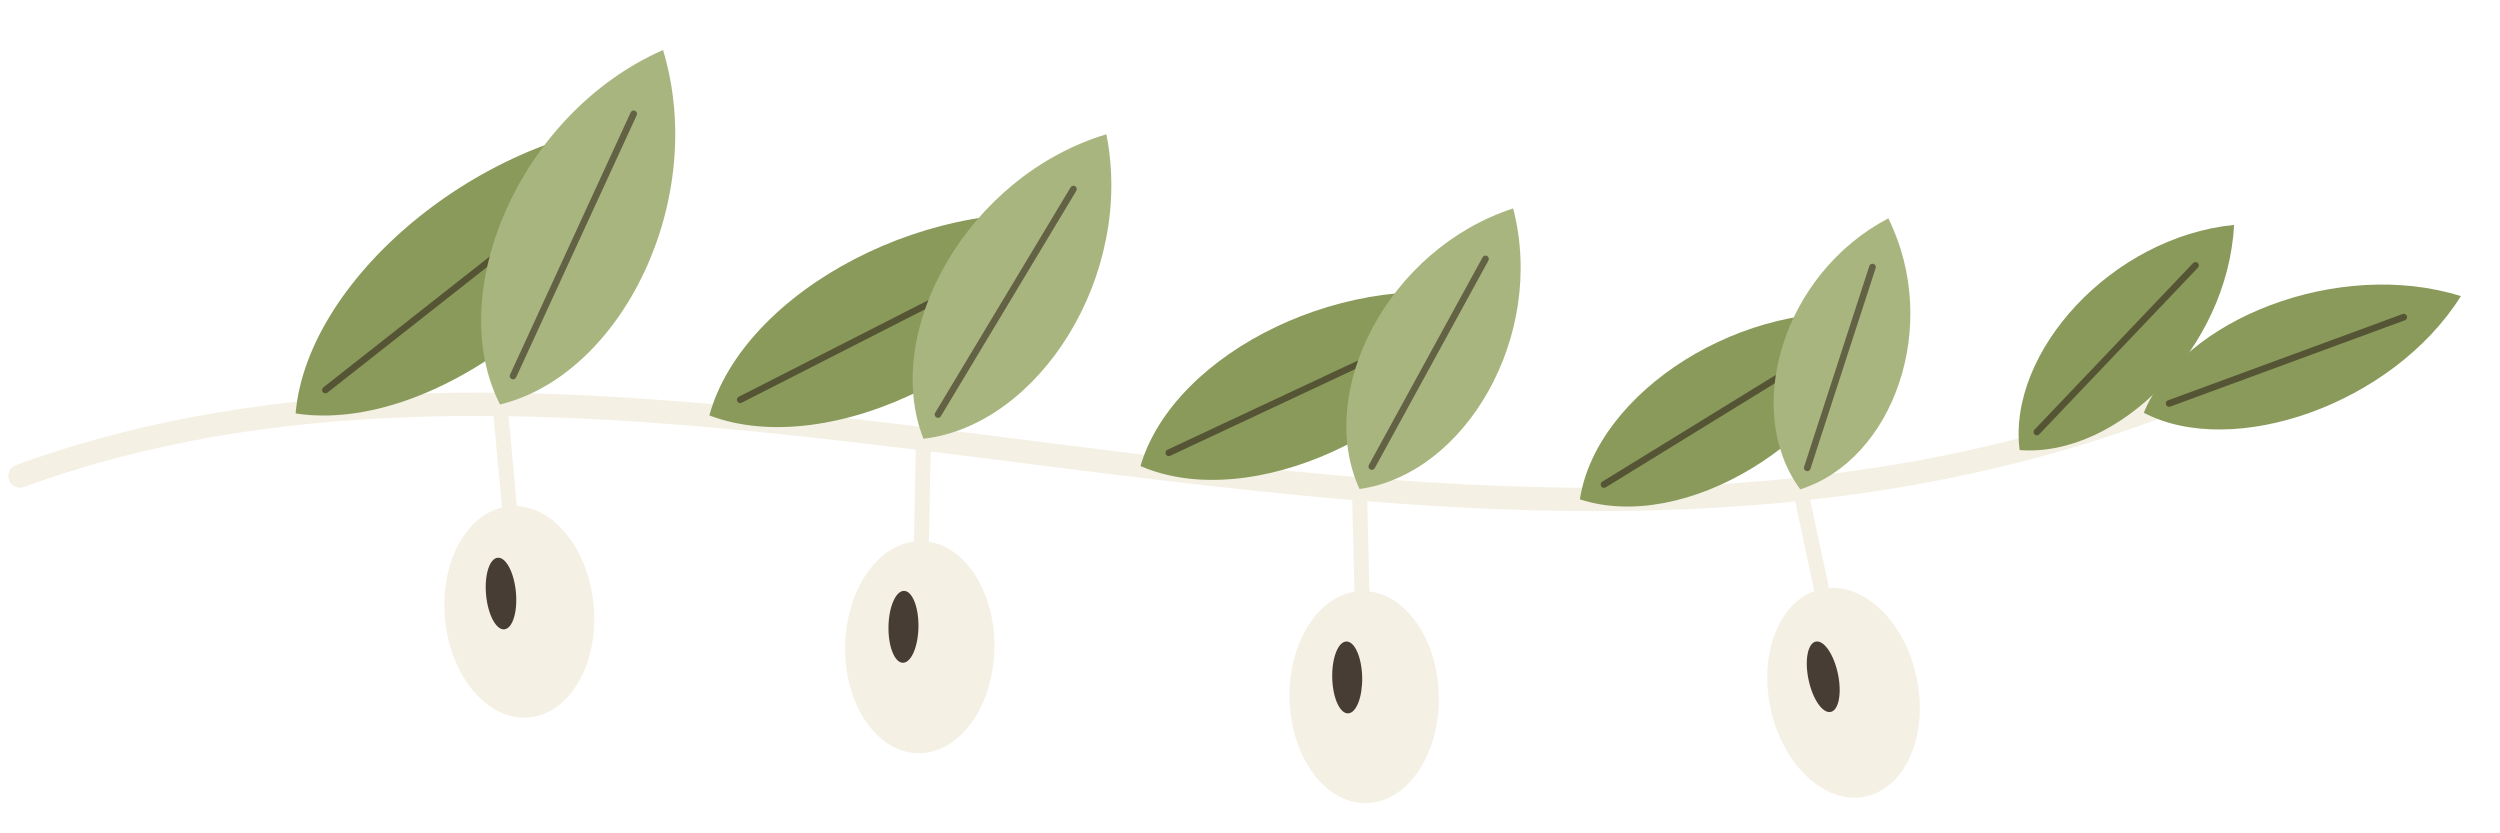
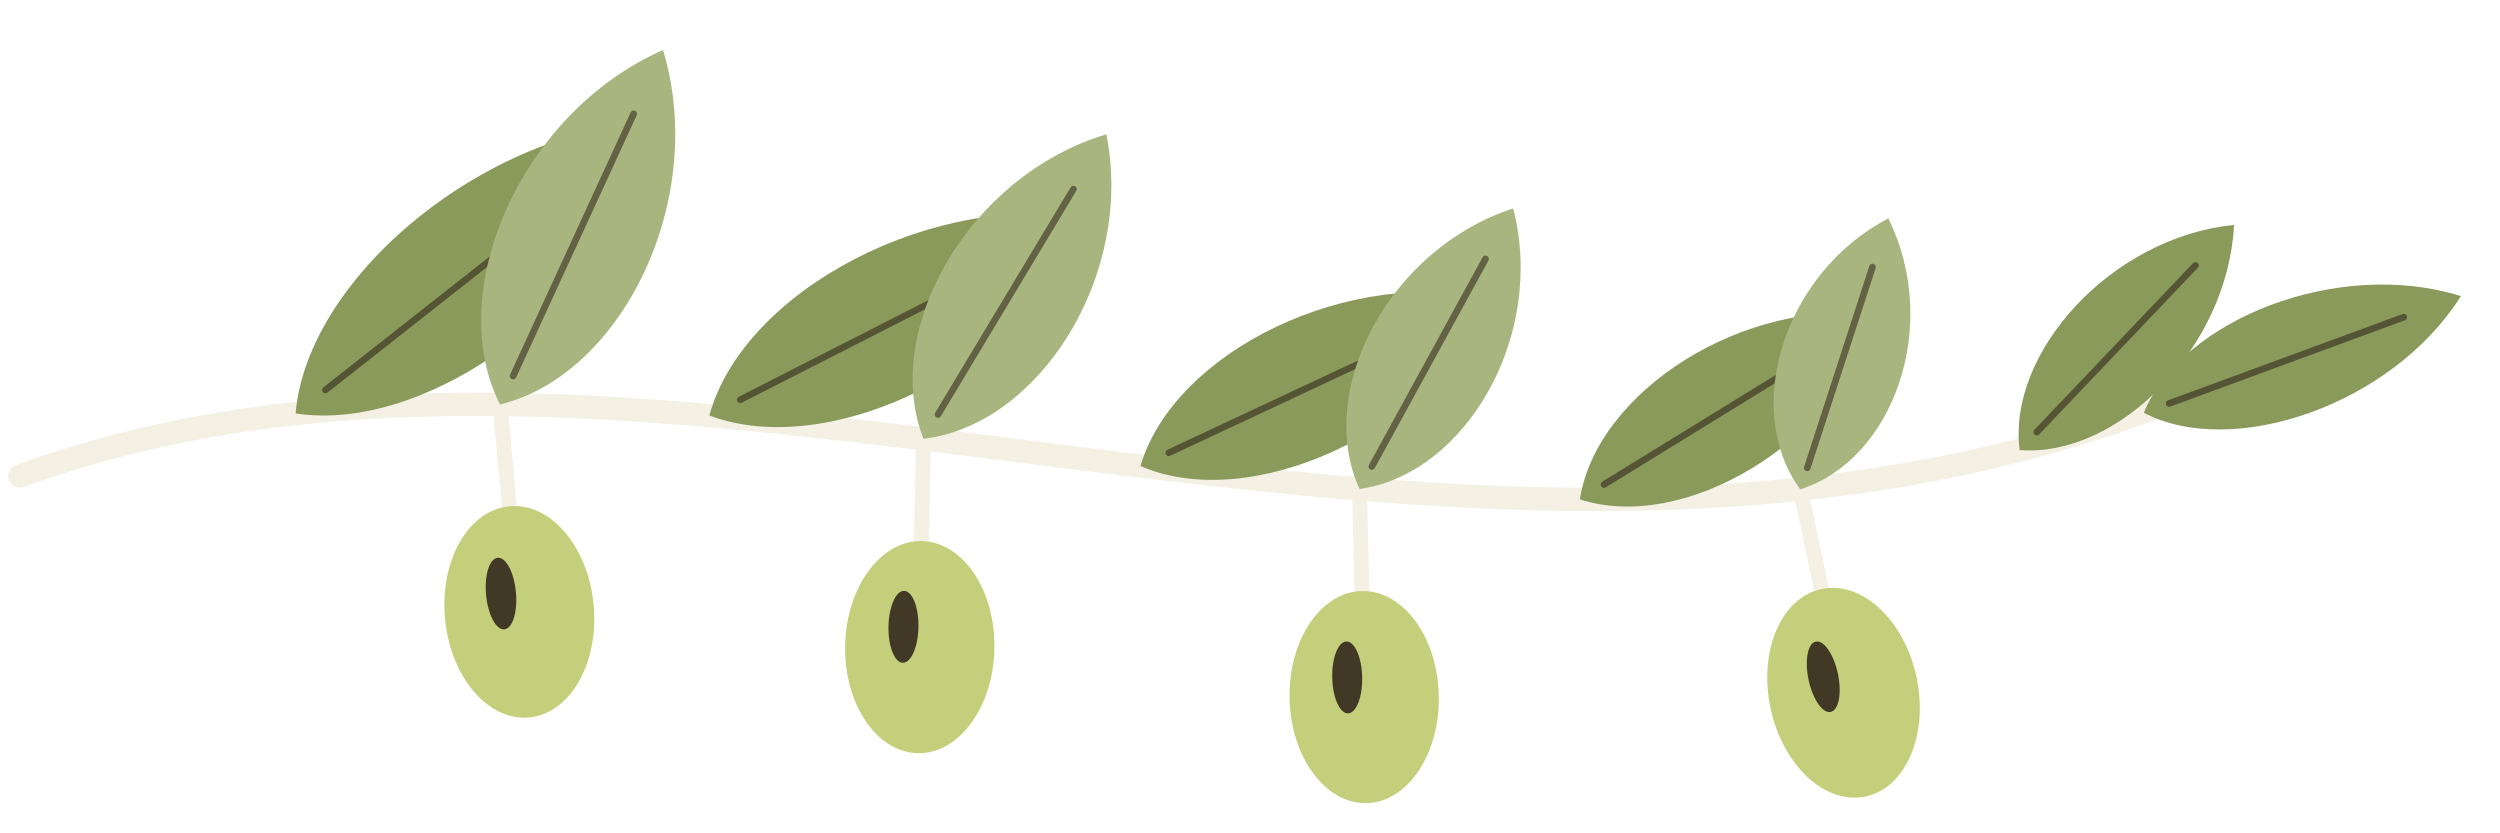
<svg xmlns="http://www.w3.org/2000/svg" viewBox="-6 -143 751 250">
-   <style>.br-st{fill:none;stroke:#f4f0e4;stroke-width:7;stroke-linecap:round}.br-st2{fill:none;stroke:#f4f0e4;stroke-width:4.5;stroke-linecap:round}.br-lf{fill:#8a9a5b}.br-lf2{fill:#a9b57f}.br-rib{fill:none;stroke:#2a1d16;stroke-width:2;stroke-linecap:round;opacity:.55}.br-ol{fill:#f4f0e4}.br-hi{fill:#2a1d16;opacity:.85}</style>
+   <style>.br-st{fill:none;stroke:#f4f0e4;stroke-width:7;stroke-linecap:round}.br-st2{fill:none;stroke:#f4f0e4;stroke-width:4.5;stroke-linecap:round}.br-lf{fill:#8a9a5b}.br-lf2{fill:#a9b57f}.br-rib{fill:none;stroke:#2a1d16;stroke-width:2;stroke-linecap:round;opacity:.55}.br-ol{fill:#c3cf7a}.br-hi{fill:#2a1d16;opacity:.85}</style>
  <path class="br-st" d="M0 0C192.0 -70.0 422.4 60.0 640 -20.0" />
  <path class="br-st2" d="M144.2 -21.5L147.0 9.0" />
  <ellipse class="br-ol" cx="150.0" cy="40.8" rx="31.86" ry="22.42" transform="rotate(84.7 150.0 40.8)" />
  <ellipse class="br-hi" cx="144.5" cy="35.3" rx="10.8" ry="4.5" transform="rotate(84.7 144.5 35.3)" />
  <path class="br-st2" d="M271.4 -11.2L270.8 19.5" />
  <ellipse class="br-ol" cx="270.3" cy="51.4" rx="31.86" ry="22.42" transform="rotate(91.0 270.3 51.4)" />
  <ellipse class="br-hi" cx="265.4" cy="45.3" rx="10.8" ry="4.5" transform="rotate(91.0 265.4 45.3)" />
  <path class="br-st2" d="M402.4 3.9L403.1 34.6" />
  <ellipse class="br-ol" cx="403.8" cy="66.4" rx="31.86" ry="22.42" transform="rotate(88.7 403.8 66.4)" />
  <ellipse class="br-hi" cx="398.7" cy="60.5" rx="10.8" ry="4.5" transform="rotate(88.7 398.7 60.5)" />
  <path class="br-st2" d="M534.8 4.0L541.2 34.0" />
  <ellipse class="br-ol" cx="547.8" cy="65.1" rx="31.86" ry="22.42" transform="rotate(78.0 547.8 65.1)" />
  <ellipse class="br-hi" cx="541.7" cy="60.3" rx="10.8" ry="4.5" transform="rotate(78.0 541.7 60.3)" />
  <g transform="translate(82.8 -18.8) rotate(-38.2)">
    <path class="br-lf" d="M0 0C28.5 -30.5 99.7 -32.1 142.4 0C99.7 32.1 28.5 30.5 0 0Z" />
    <path class="br-rib" d="M11.4 0L116.8 0" />
  </g>
  <g transform="translate(144.2 -21.5) rotate(-65.3)">
    <path class="br-lf2" d="M0 0C23.4 -29.6 82.1 -31.1 117.2 0C82.1 31.1 23.4 29.6 0 0Z" />
    <path class="br-rib" d="M9.4 0L96.1 0" />
  </g>
  <g transform="translate(207.1 -18.2) rotate(-27.0)">
    <path class="br-lf" d="M0 0C26.0 -28.7 91.1 -30.1 130.2 0C91.1 30.1 26.0 28.7 0 0Z" />
    <path class="br-rib" d="M10.4 0L106.7 0" />
  </g>
  <g transform="translate(271.4 -11.2) rotate(-59.0)">
    <path class="br-lf2" d="M0 0C21.3 -27.7 74.7 -29.1 106.7 0C74.7 29.1 21.3 27.7 0 0Z" />
    <path class="br-rib" d="M8.5 0L87.5 0" />
  </g>
  <g transform="translate(336.6 -3.0) rotate(-25.1)">
    <path class="br-lf" d="M0 0C23.6 -26.8 82.5 -28.1 117.9 0C82.5 28.1 23.6 26.8 0 0Z" />
    <path class="br-rib" d="M9.4 0L96.7 0" />
  </g>
  <g transform="translate(402.4 3.9) rotate(-61.3)">
    <path class="br-lf2" d="M0 0C19.2 -25.8 67.3 -27.1 96.1 0C67.3 27.1 19.2 25.8 0 0Z" />
    <path class="br-rib" d="M7.7 0L78.8 0" />
  </g>
  <g transform="translate(468.6 7.0) rotate(-31.6)">
    <path class="br-lf" d="M0 0C21.1 -24.9 73.9 -26.1 105.6 0C73.9 26.1 21.1 24.9 0 0Z" />
    <path class="br-rib" d="M8.5 0L86.6 0" />
  </g>
  <g transform="translate(534.8 4.0) rotate(-72.0)">
    <path class="br-lf2" d="M0 0C17.1 -23.9 59.9 -25.1 85.6 0C59.9 25.1 17.1 23.9 0 0Z" />
    <path class="br-rib" d="M6.8 0L70.2 0" />
  </g>
  <g transform="translate(600.7 -7.8) rotate(-46.4)">
    <path class="br-lf" d="M0 0C18.7 -23.0 65.4 -24.1 93.4 0C65.4 24.1 18.7 23.0 0 0Z" />
    <path class="br-rib" d="M7.5 0L76.6 0" />
  </g>
  <g transform="translate(638.0 -19.0) rotate(-20.2)">
    <path class="br-lf" d="M0 0C20.3 -22.4 71.0 -23.5 101.5 0C71.0 23.5 20.3 22.4 0 0Z" />
    <path class="br-rib" d="M8.1 0L83.2 0" />
  </g>
</svg>
